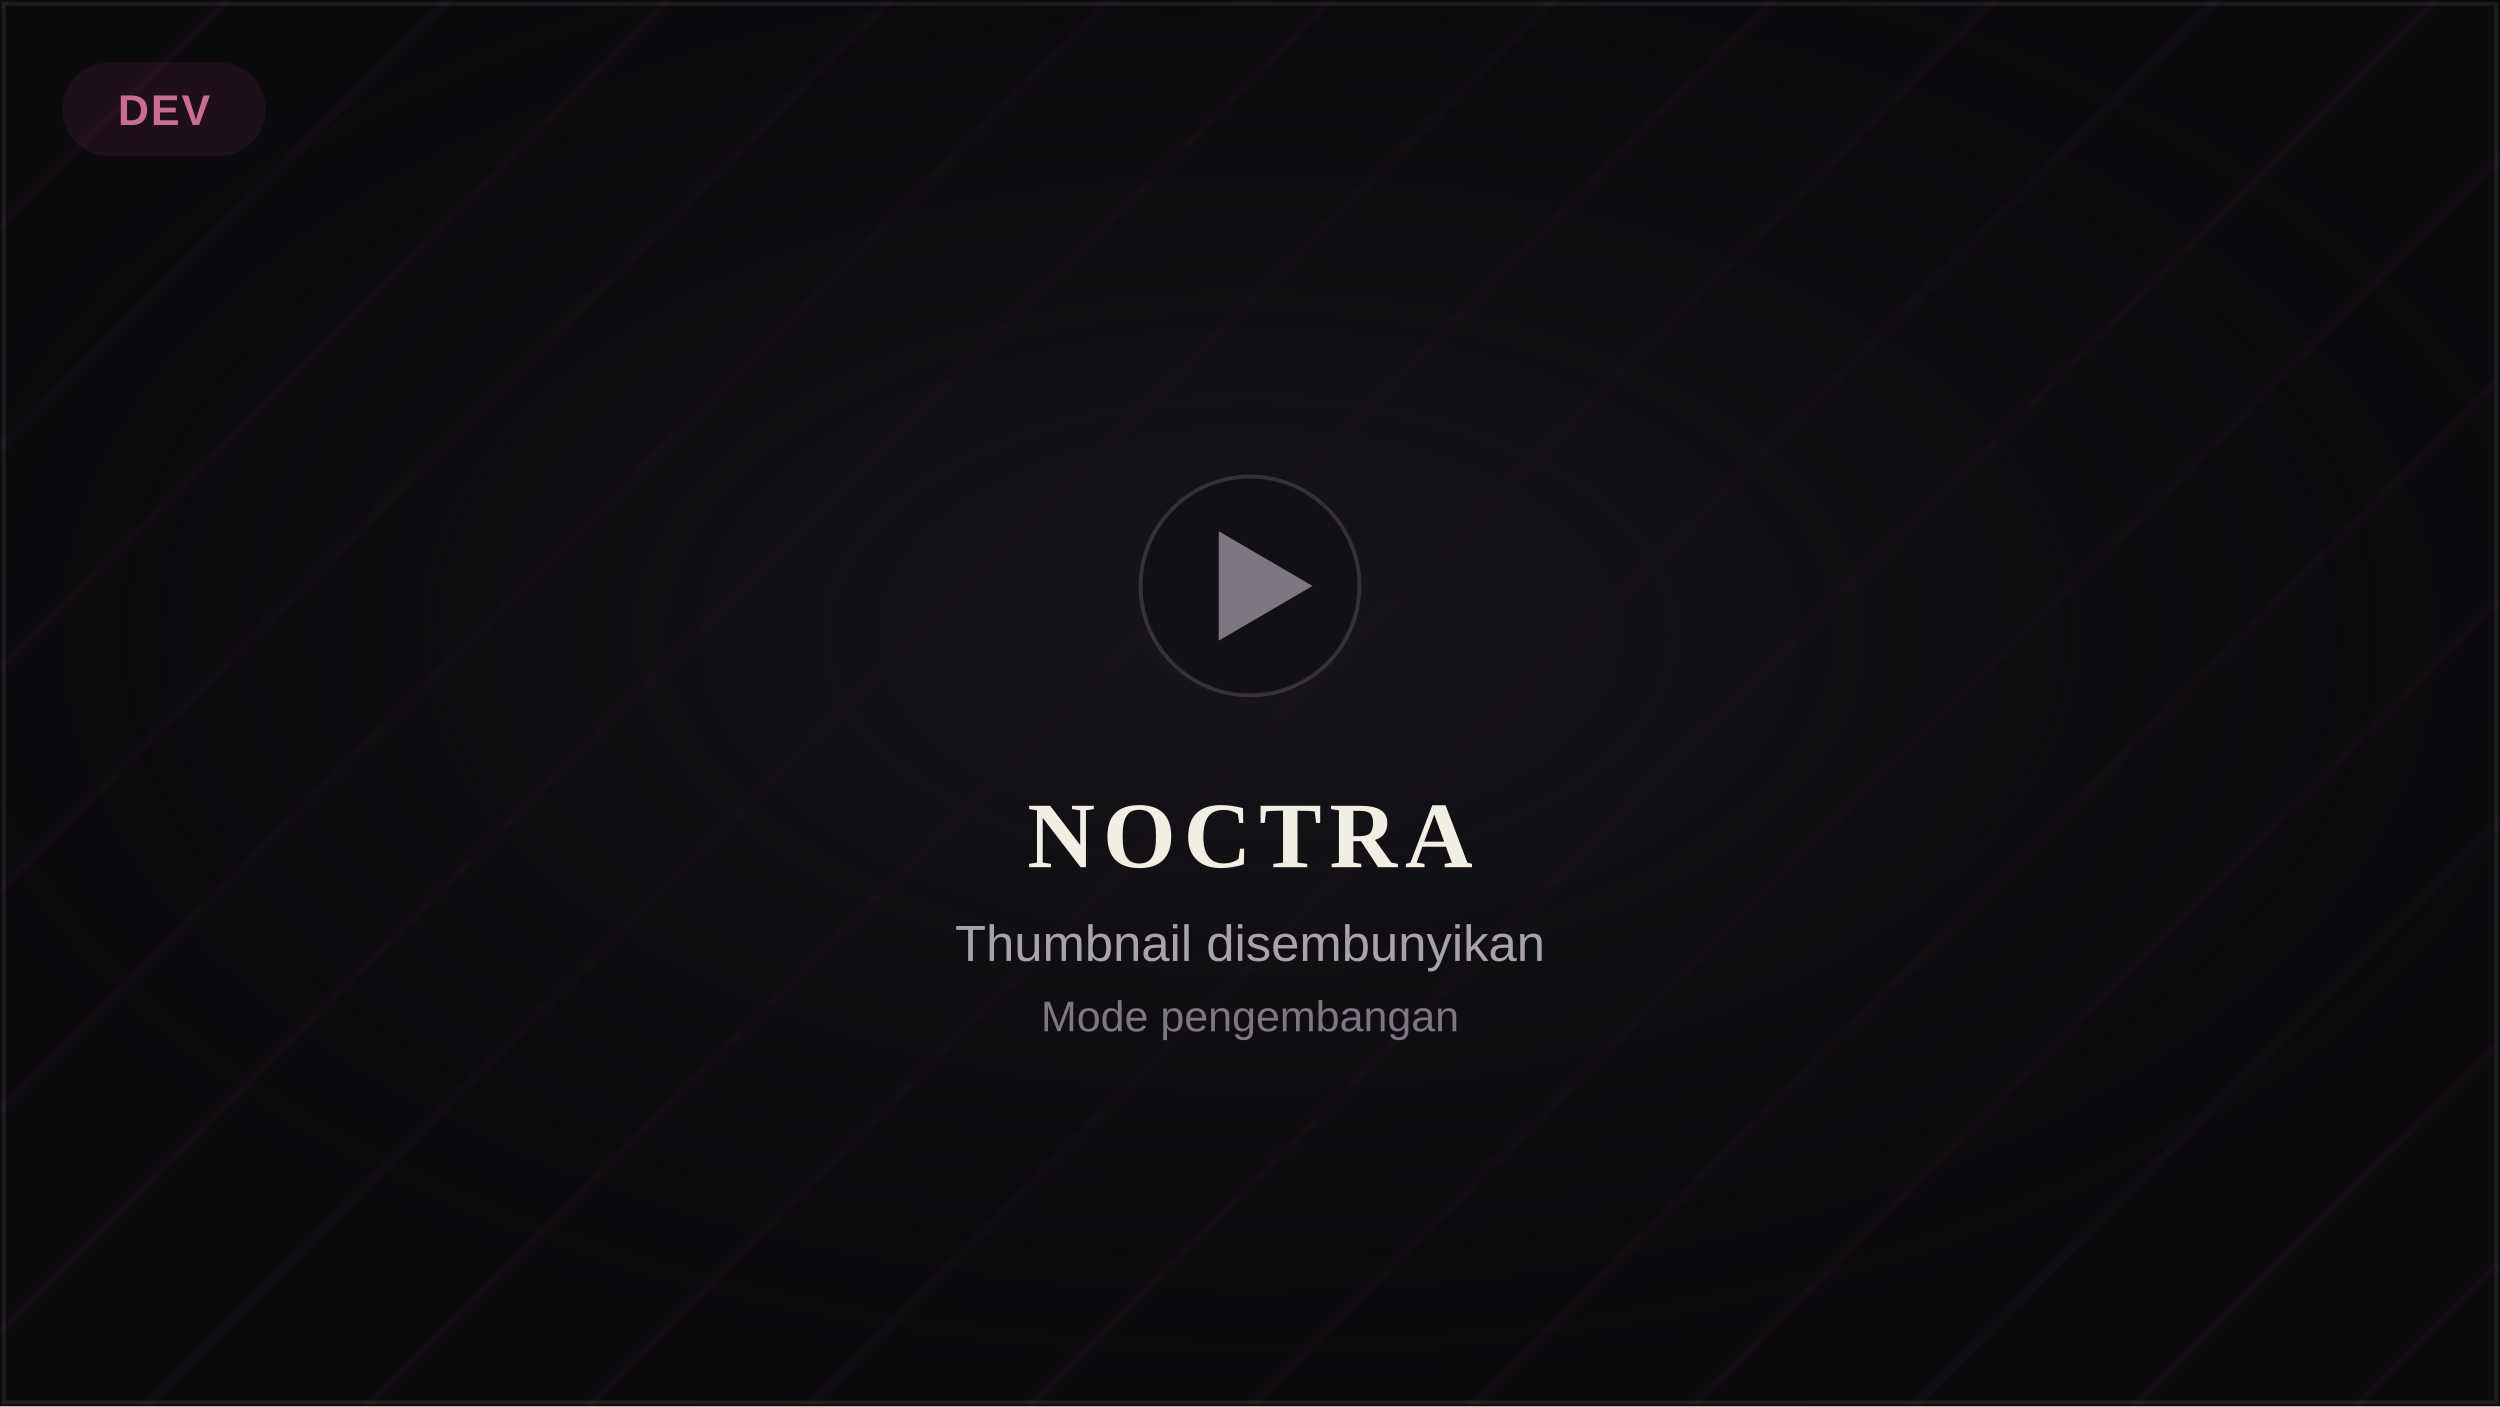
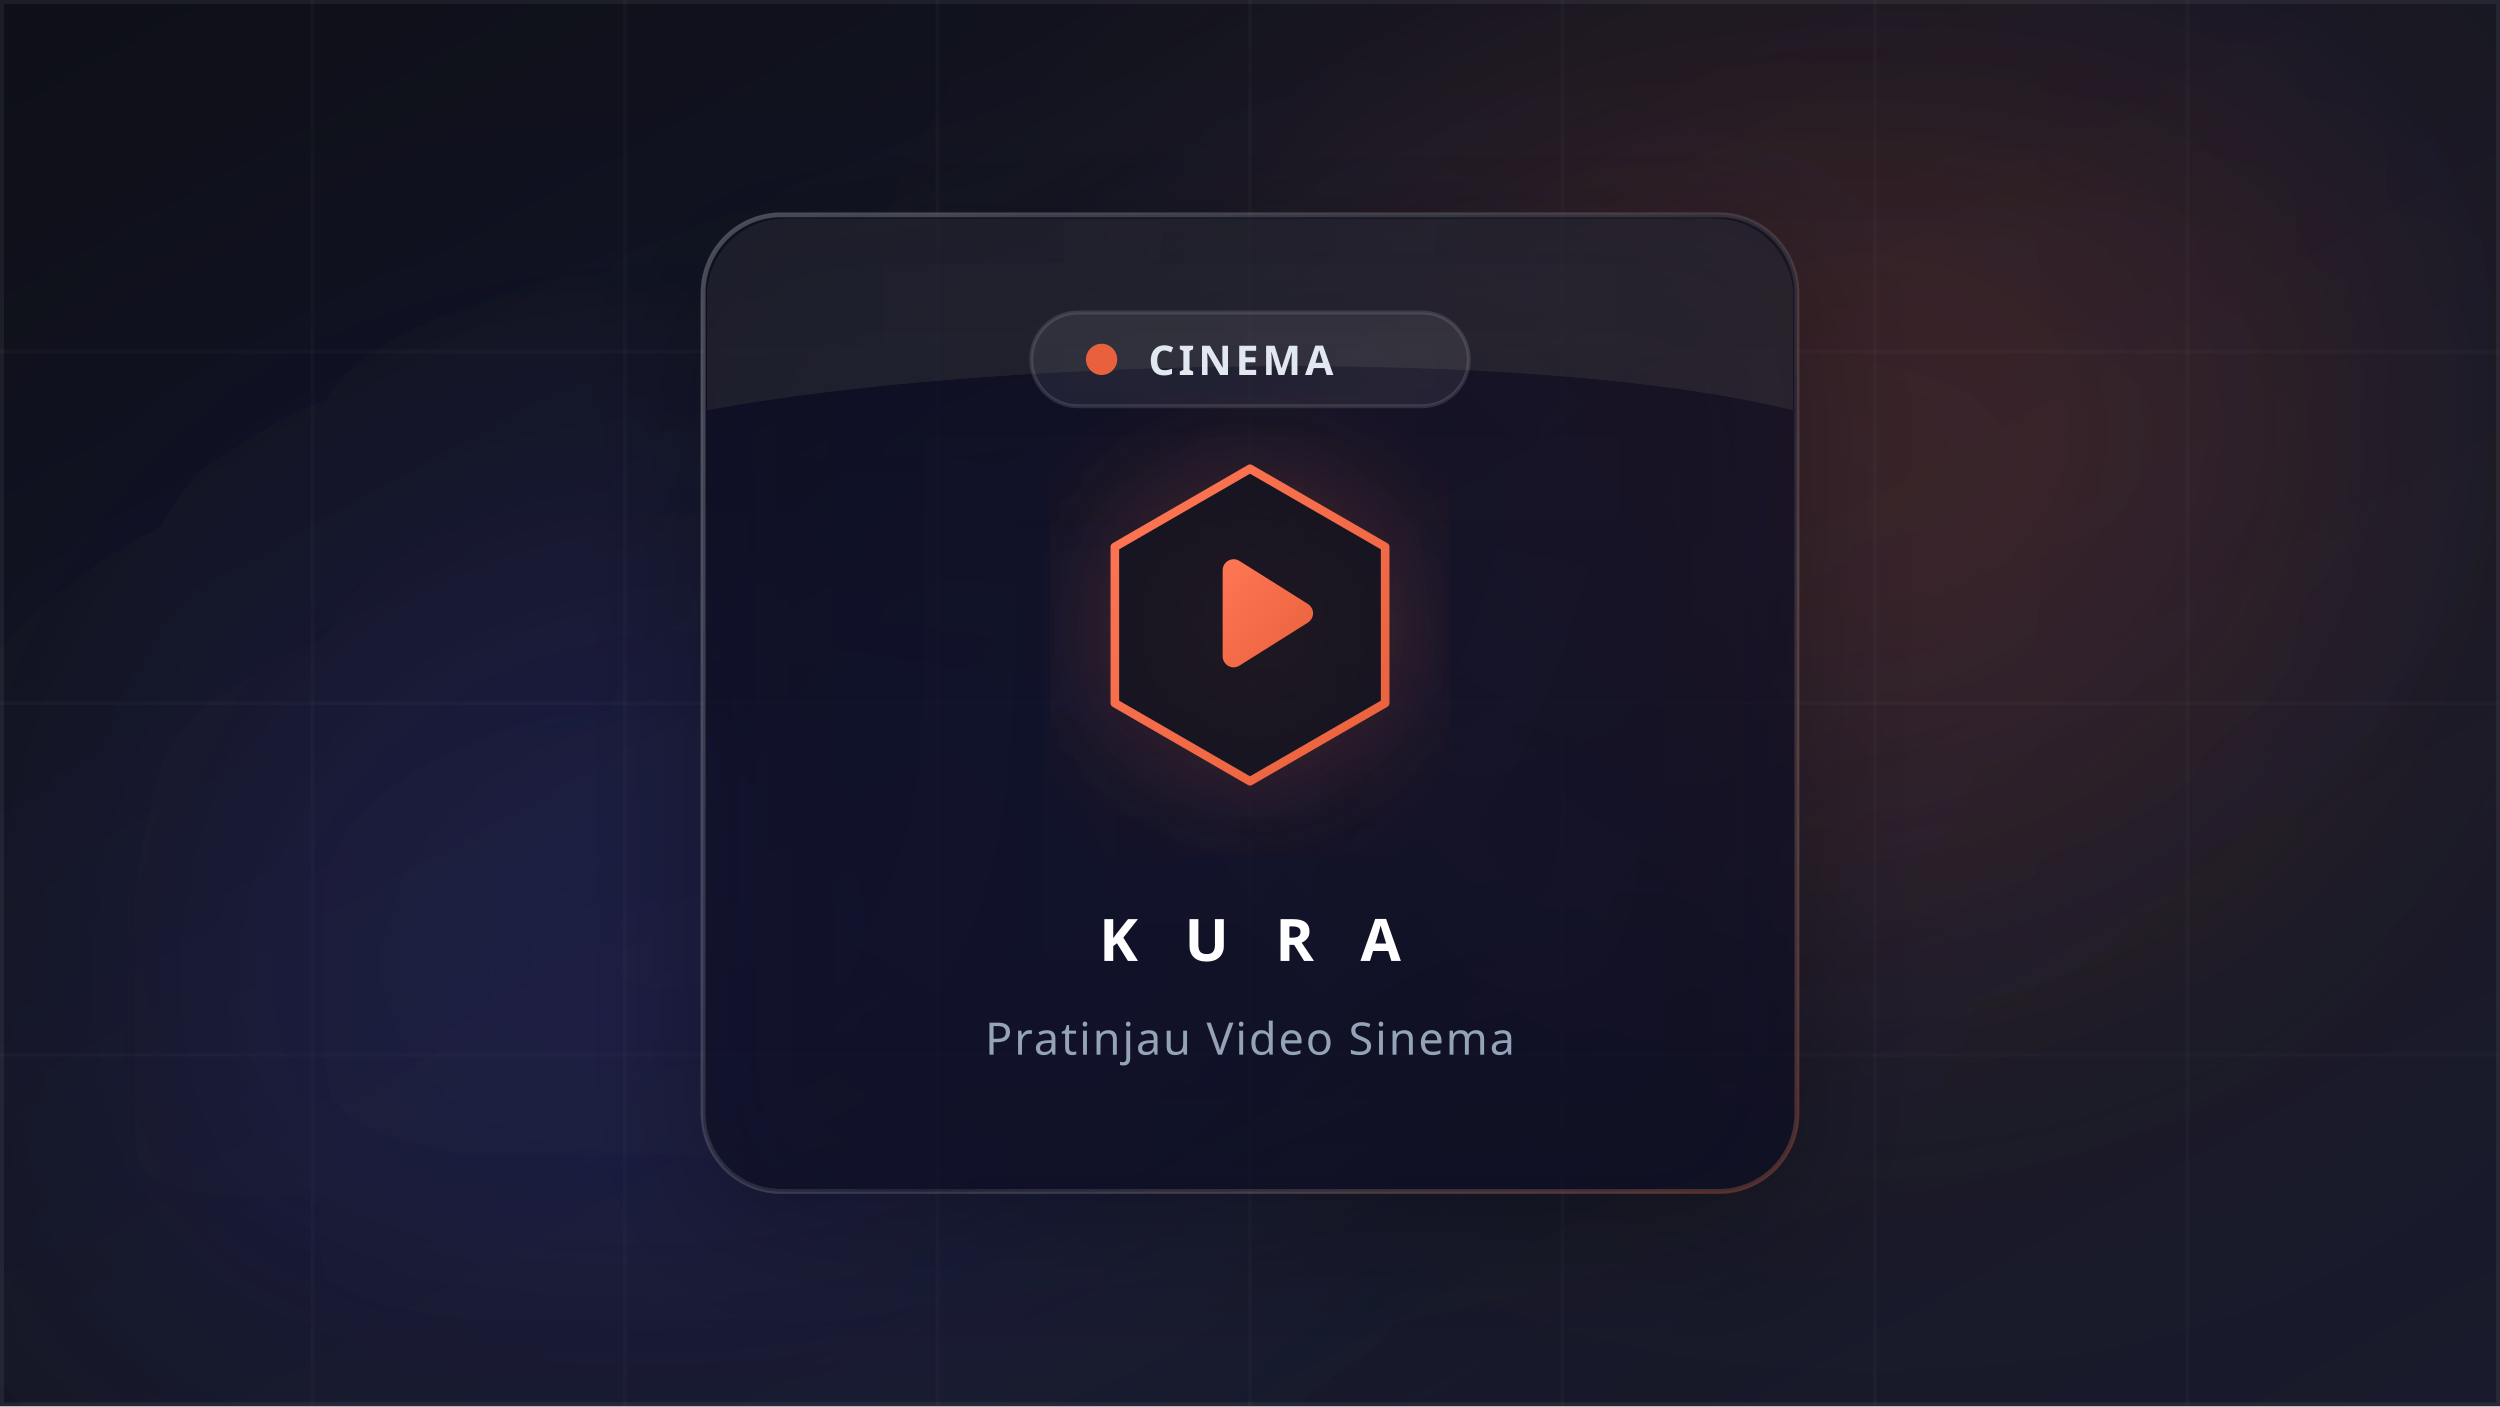
- <svg xmlns="http://www.w3.org/2000/svg" viewBox="0 0 640 360" role="img" aria-label="Thumbnail disembunyikan, mode pengembangan">
+ <svg xmlns="http://www.w3.org/2000/svg" viewBox="0 0 640 360" role="img" aria-label="Kura Cinema Thumbnail Placeholder">
  <defs>
-     <pattern id="stripes-thumb" width="40" height="40" patternTransform="rotate(45)" patternUnits="userSpaceOnUse">
-       <rect width="40" height="40" fill="#0B0A0D" />
-       <rect width="2" height="40" fill="#8E3154" opacity="0.07" />
-     </pattern>
-     <radialGradient id="glow-thumb" cx="50%" cy="45%" r="60%">
-       <stop offset="0%" stop-color="#1A171D" stop-opacity="0.9" />
-       <stop offset="100%" stop-color="#0B0A0D" stop-opacity="0" />
-     </radialGradient>
+     <linearGradient id="bgGrad" x1="0%" y1="0%" x2="100%" y2="100%">
+       <stop offset="0%" stop-color="#0E0F17" />
+       <stop offset="50%" stop-color="#141624" />
+       <stop offset="100%" stop-color="#191B2C" />
+     </linearGradient>
+     <linearGradient id="kuraGradient" x1="0%" y1="0%" x2="100%" y2="100%">
+       <stop offset="0%" stop-color="#FF7654" />
+       <stop offset="100%" stop-color="#E8613C" />
+     </linearGradient>
+     <linearGradient id="glassBorder" x1="0%" y1="0%" x2="100%" y2="100%">
+       <stop offset="0%" stop-color="#FFFFFF" stop-opacity="0.22" />
+       <stop offset="60%" stop-color="#FFFFFF" stop-opacity="0.06" />
+       <stop offset="100%" stop-color="#E8613C" stop-opacity="0.25" />
+     </linearGradient>
+     <filter id="ambientBlur" x="-30%" y="-30%" width="160%" height="160%">
+       <feGaussianBlur stdDeviation="65" />
+     </filter>
+     <filter id="softGlow" x="-20%" y="-20%" width="140%" height="140%">
+       <feGaussianBlur stdDeviation="16" />
+     </filter>
+     <filter id="cardShadow" x="-10%" y="-10%" width="120%" height="125%">
+       <feDropShadow dx="0" dy="10" stdDeviation="18" flood-color="#000000" flood-opacity="0.45" />
+     </filter>
  </defs>
-   <rect width="640" height="360" fill="url(#stripes-thumb)" />
-   <rect width="640" height="360" fill="url(#glow-thumb)" />
-   <rect x="1" y="1" width="638" height="358" fill="none" stroke="#F2EEE3" stroke-opacity="0.08" stroke-width="1" />
-   <g transform="translate(16,16)">
-     <rect width="52" height="24" rx="12" fill="#8E3154" fill-opacity="0.16" />
-     <text x="26" y="16" text-anchor="middle" font-family="Arial, sans-serif" font-size="11" font-weight="600" letter-spacing="0.5" fill="#C96E90">DEV</text>
+   <rect width="640" height="360" fill="url(#bgGrad)" />
+   <g filter="url(#ambientBlur)">
+     <circle cx="480" cy="100" r="130" fill="#E8613C" fill-opacity="0.2" />
+     <circle cx="160" cy="260" r="140" fill="#4F46E5" fill-opacity="0.18" />
+     <circle cx="320" cy="180" r="80" fill="#0EA5E9" fill-opacity="0.1" />
  </g>
-   <g transform="translate(320,150)">
-     <circle r="28" fill="#121014" stroke="#F2EEE3" stroke-opacity="0.15" />
-     <path d="M-8 -14 L16 0 L-8 14 Z" fill="#7D7783" />
+   <text x="320" y="235" text-anchor="middle" font-family="'Plus Jakarta Sans', system-ui, sans-serif" font-size="210" font-weight="900" fill="#FFFFFF" fill-opacity="0.022" letter-spacing="-6">蔵</text>
+   <g stroke="#FFFFFF" stroke-opacity="0.02" stroke-width="1">
+     <line x1="80" y1="0" x2="80" y2="360" />
+     <line x1="160" y1="0" x2="160" y2="360" />
+     <line x1="240" y1="0" x2="240" y2="360" />
+     <line x1="320" y1="0" x2="320" y2="360" />
+     <line x1="400" y1="0" x2="400" y2="360" />
+     <line x1="480" y1="0" x2="480" y2="360" />
+     <line x1="560" y1="0" x2="560" y2="360" />
+     <line x1="0" y1="90" x2="640" y2="90" />
+     <line x1="0" y1="180" x2="640" y2="180" />
+     <line x1="0" y1="270" x2="640" y2="270" />
  </g>
-   <text x="320" y="222" text-anchor="middle" font-family="Georgia, 'Times New Roman', serif" font-size="24" font-weight="600" letter-spacing="2" fill="#F2EEE3">NOCTRA</text>
-   <text x="320" y="246" text-anchor="middle" font-family="Arial, sans-serif" font-size="13" fill="#A9A3A9">Thumbnail disembunyikan</text>
-   <text x="320" y="264" text-anchor="middle" font-family="Arial, sans-serif" font-size="11" fill="#7D7783">Mode pengembangan</text>
+   <g filter="url(#cardShadow)">
+     <rect x="180" y="55" width="280" height="250" rx="20" fill="#151726" fill-opacity="0.65" stroke="url(#glassBorder)" stroke-width="1.2" />
+     <path d="M 181,75 A 20,20 0 0,1 201,56 L 439,56 A 20,20 0 0,1 459,75 L 459,105 C 390,88 250,92 181,105 Z" fill="#FFFFFF" fill-opacity="0.04" />
+   </g>
+   <g transform="translate(320, 92)">
+     <rect x="-56" y="-12" width="112" height="24" rx="12" fill="#FFFFFF" fill-opacity="0.07" stroke="#FFFFFF" stroke-opacity="0.12" stroke-width="1" />
+     <circle cx="-38" cy="0" r="4" fill="#E8613C" />
+     <text x="-26" y="4" font-family="'Plus Jakarta Sans', system-ui, sans-serif" font-size="10.5" font-weight="600" fill="#E2E8F0" letter-spacing="1">CINEMA</text>
+   </g>
+   <g transform="translate(320, 160)">
+     <polygon points="0,-42 36.4,-21 36.4,21 0,42 -36.4,21 -36.4,-21" fill="#E8613C" fill-opacity="0.25" filter="url(#softGlow)" />
+     <polygon points="0,-40 34.6,-20 34.6,20 0,40 -34.6,20 -34.6,-20" fill="#12131F" fill-opacity="0.8" stroke="url(#kuraGradient)" stroke-width="2.2" stroke-linejoin="round" />
+     <path d="M -7,-14 C -7,-16.2 -4.6,-17.6 -2.7,-16.4 L 14.8,-5.4 C 16.6,-4.2 16.6,-1.8 14.8,-0.6 L -2.7,10.4 C -4.6,11.6 -7,10.2 -7,8 Z" fill="url(#kuraGradient)" />
+   </g>
+   <text x="320" y="246" text-anchor="middle" font-family="'Plus Jakarta Sans', system-ui, sans-serif" font-size="15" font-weight="700" letter-spacing="4" fill="#FFFFFF">K U R A</text>
+   <text x="320" y="270" text-anchor="middle" font-family="'Plus Jakarta Sans', system-ui, sans-serif" font-size="11.5" font-weight="500" fill="#94A3B8" letter-spacing="0.5">Pratinjau Video Sinema</text>
+   <rect x="0.5" y="0.5" width="639" height="359" rx="0" fill="none" stroke="#FFFFFF" stroke-opacity="0.06" stroke-width="1" />
</svg>
